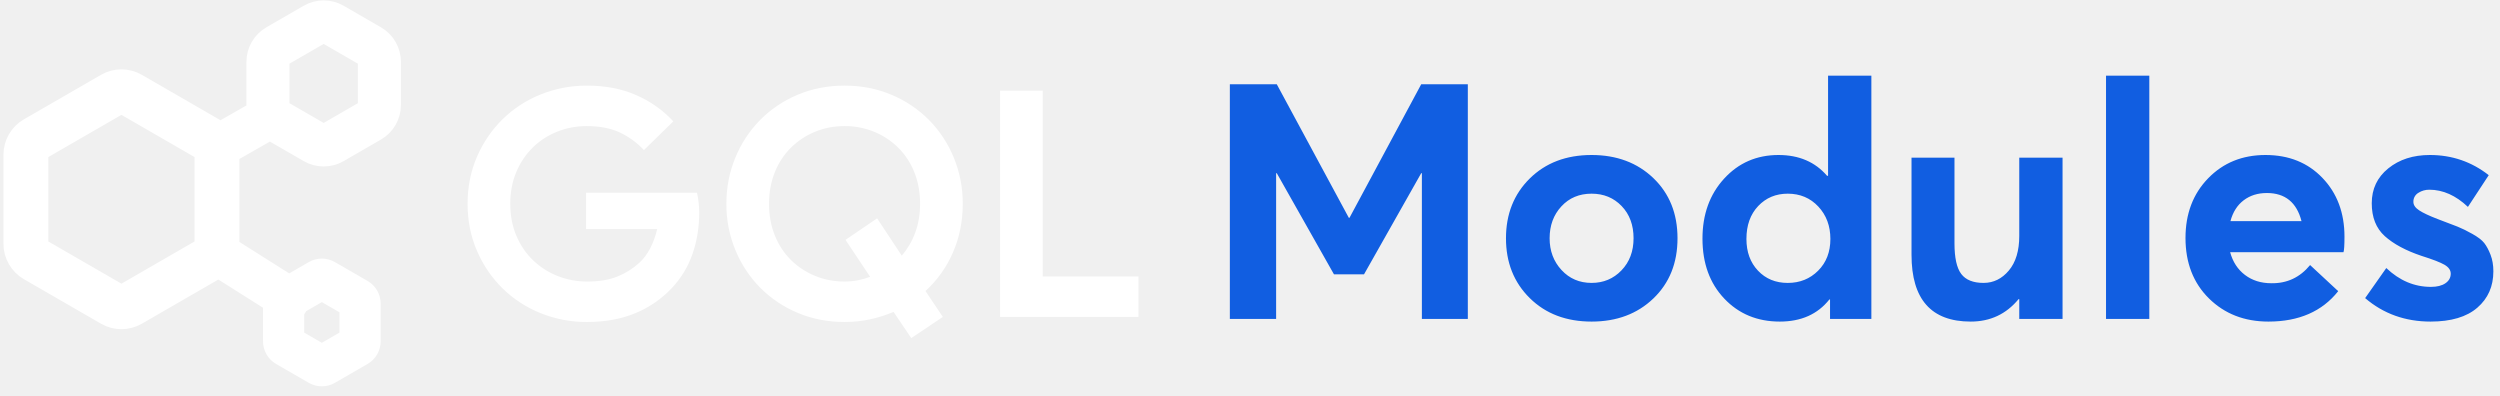
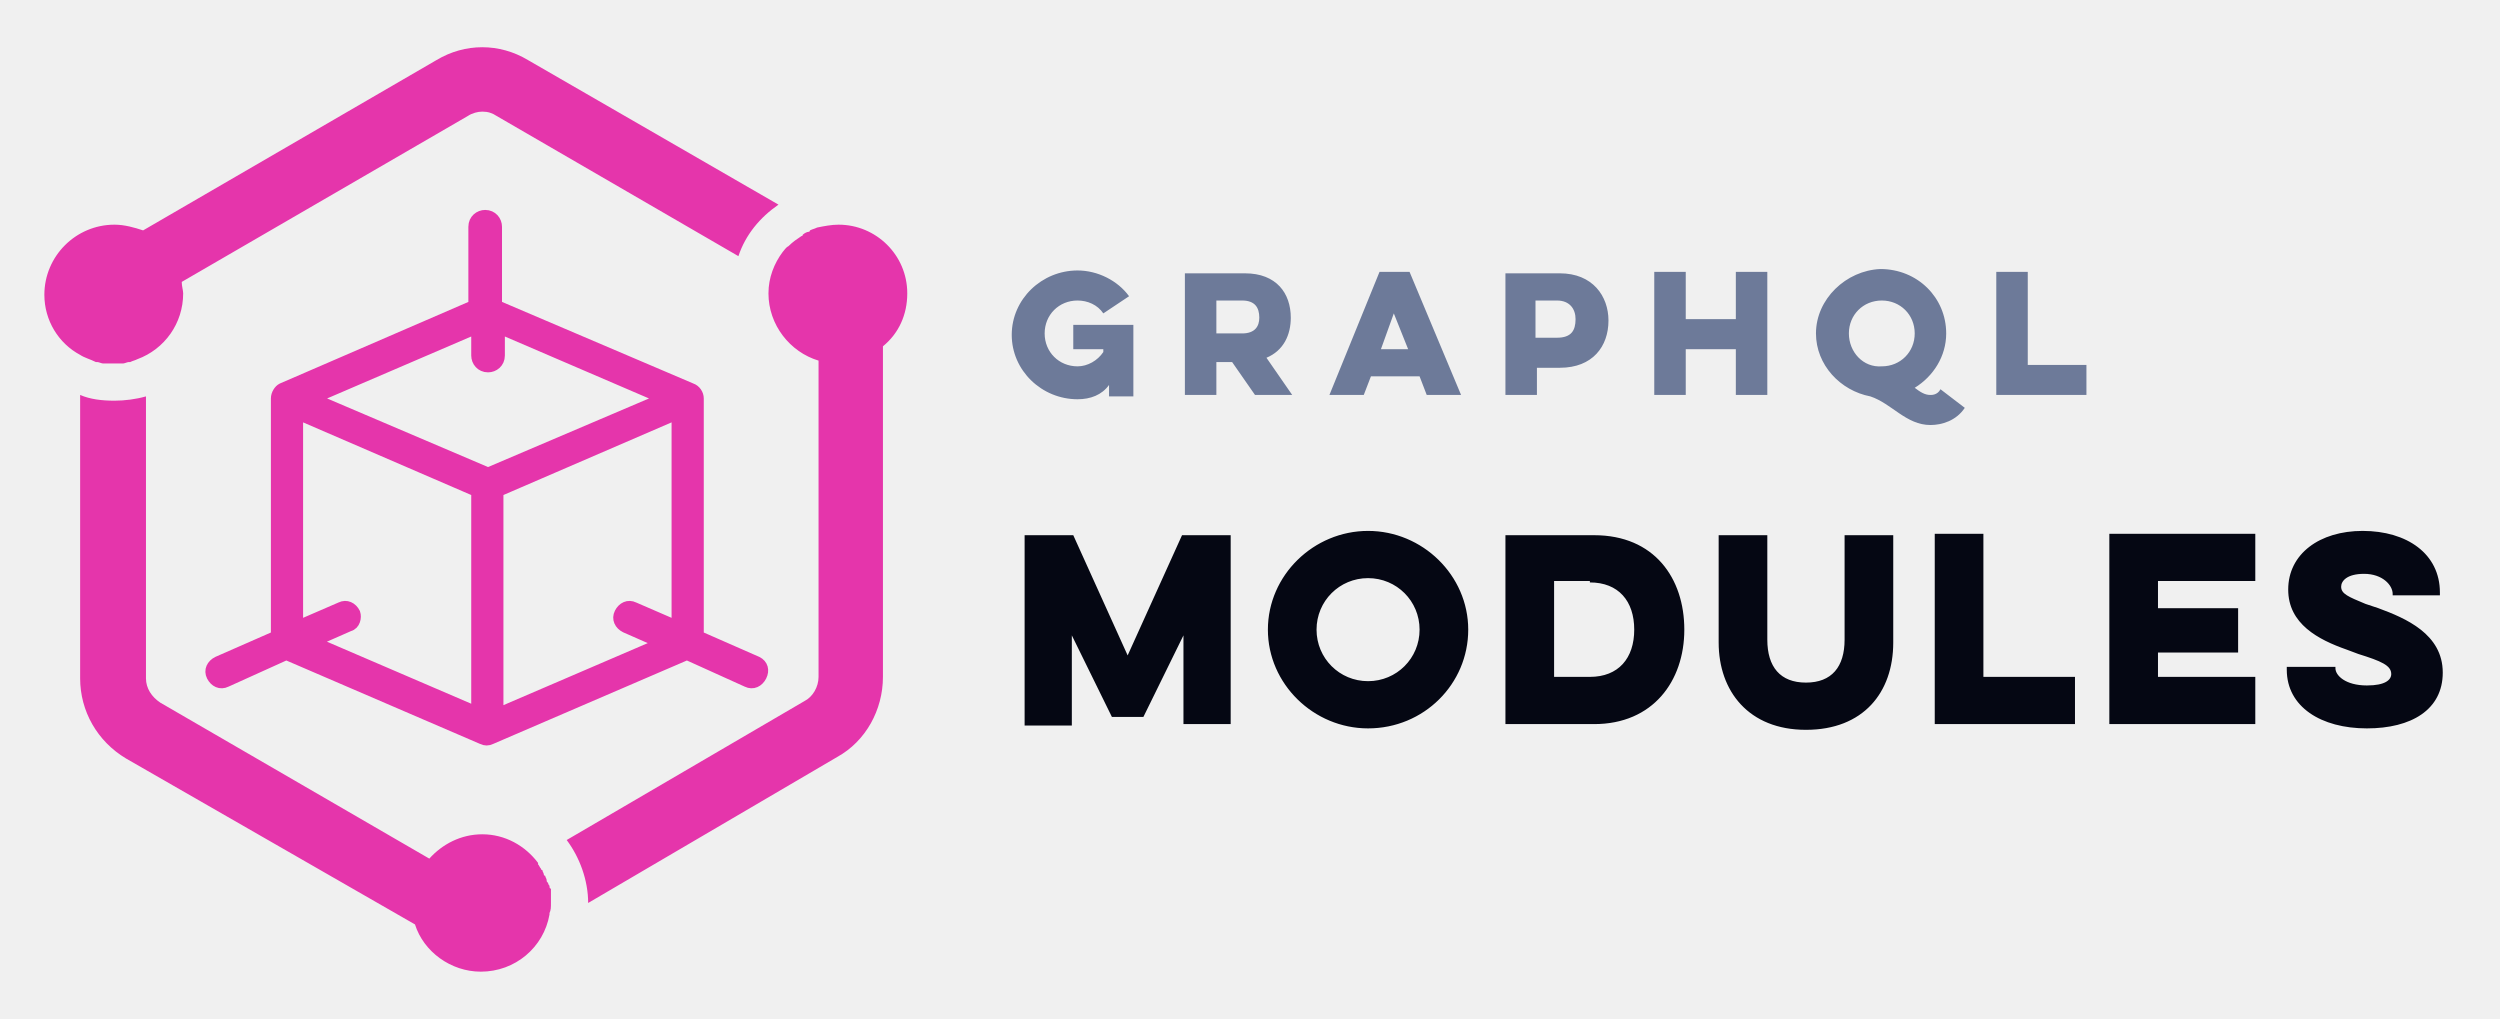
- <svg xmlns="http://www.w3.org/2000/svg" width="196" height="31" viewBox="0 0 196 31">
-   <g fill="none" fill-rule="evenodd">
-     <path fill="#FFF" fill-rule="nonzero" stroke="#FFF" stroke-width="1.5" d="M9.736 8.264a.432.432 0 0 0-.432 0l-6.049 3.492a.432.432 0 0 0-.216.374v6.985c0 .154.082.297.216.374l6.049 3.492a.432.432 0 0 0 .432 0l6.049-3.492a.432.432 0 0 0 .216-.374V12.13a.432.432 0 0 0-.216-.374L9.736 8.264zm7.371 12.758c-.097.079-.202.15-.313.215l-6.049 3.492a2.45 2.45 0 0 1-2.45 0l-6.049-3.492a2.45 2.45 0 0 1-1.225-2.122V12.13a2.45 2.45 0 0 1 1.225-2.122l6.049-3.492a2.45 2.45 0 0 1 2.45 0l6.049 3.492c.157.09.302.197.432.317l2.886-1.649a2.379 2.379 0 0 1-.042-.445v-3.38c0-.85.454-1.635 1.19-2.06l2.927-1.69a2.378 2.378 0 0 1 2.379 0l2.927 1.69a2.378 2.378 0 0 1 1.19 2.06v3.38c0 .85-.454 1.635-1.19 2.06l-2.927 1.69a2.378 2.378 0 0 1-2.379 0l-2.928-1.69a2.385 2.385 0 0 1-.095-.058l-3.147 1.798c.002.033.002.066.002.1v6.984c0 .086-.004.173-.013.258l4.65 2.937 1.928-1.113a1.297 1.297 0 0 1 1.297 0l2.564 1.48c.401.232.648.66.648 1.123v2.96c0 .464-.247.892-.648 1.124l-2.564 1.48a1.297 1.297 0 0 1-1.297 0l-2.564-1.48a1.297 1.297 0 0 1-.649-1.123V23.8c0-.029.001-.057.003-.084l-4.267-2.695zm6.37 2.811l-.376.594v2.084l2.131 1.23 2.131-1.23V24.05l-2.13-1.23-1.757 1.013zm2.152-21.11a.505.505 0 0 0-.505 0l-2.928 1.69a.505.505 0 0 0-.252.438v3.38c0 .18.096.347.252.437l2.928 1.69c.156.09.349.09.505 0l2.927-1.69a.505.505 0 0 0 .253-.437v-3.38a.505.505 0 0 0-.253-.437l-2.927-1.69z" />
-     <path fill="#FFF" d="M45.95 15.112h8.695a7.203 7.203 0 0 1 .173 1.56c0 1.14-.173 2.214-.52 3.221a7.461 7.461 0 0 1-1.635 2.7 8.206 8.206 0 0 1-2.849 1.958c-1.107.462-2.37.693-3.79.693a9.592 9.592 0 0 1-3.642-.693 9.066 9.066 0 0 1-2.973-1.933 9.273 9.273 0 0 1-2.007-2.935c-.495-1.132-.743-2.366-.743-3.704s.248-2.572.743-3.704A9.273 9.273 0 0 1 39.41 9.34a9.066 9.066 0 0 1 2.973-1.933 9.592 9.592 0 0 1 3.642-.694c1.437 0 2.72.248 3.852.744a8.627 8.627 0 0 1 2.91 2.056l-2.303 2.254a6.147 6.147 0 0 0-1.932-1.4c-.71-.321-1.561-.482-2.552-.482-.81 0-1.577.144-2.304.433a5.776 5.776 0 0 0-1.908 1.226 5.845 5.845 0 0 0-1.3 1.92c-.322.752-.483 1.59-.483 2.515s.16 1.763.483 2.515c.322.751.76 1.391 1.313 1.92a5.916 5.916 0 0 0 1.92 1.226 6.243 6.243 0 0 0 2.328.433c.942 0 1.739-.136 2.391-.408a5.602 5.602 0 0 0 1.672-1.053c.33-.298.616-.673.855-1.128.24-.454.425-.962.557-1.523H45.95v-2.85zm24.104 9.34c-.578.247-1.189.441-1.833.582-.644.14-1.313.21-2.007.21-1.32 0-2.547-.24-3.679-.718a9.043 9.043 0 0 1-2.935-1.97 9.122 9.122 0 0 1-1.945-2.948 9.353 9.353 0 0 1-.706-3.63c0-1.287.235-2.497.706-3.628A9.122 9.122 0 0 1 59.6 9.4a9.043 9.043 0 0 1 2.935-1.97c1.132-.478 2.358-.718 3.68-.718 1.32 0 2.547.24 3.678.719a9.043 9.043 0 0 1 2.936 1.97 9.122 9.122 0 0 1 1.945 2.948 9.353 9.353 0 0 1 .706 3.629c0 1.37-.256 2.643-.768 3.815a8.8 8.8 0 0 1-2.156 3.023l1.363 2.031-2.477 1.66-1.388-2.056zm-3.765-5.649l2.477-1.684 1.932 2.923a5.789 5.789 0 0 0 1.053-1.796c.256-.686.384-1.441.384-2.267 0-.908-.152-1.738-.458-2.49a5.635 5.635 0 0 0-1.263-1.92 5.833 5.833 0 0 0-1.883-1.239 5.998 5.998 0 0 0-2.317-.445c-.825 0-1.598.148-2.316.445a5.833 5.833 0 0 0-1.883 1.24 5.635 5.635 0 0 0-1.263 1.92c-.306.75-.459 1.58-.459 2.489 0 .908.153 1.738.459 2.49a5.635 5.635 0 0 0 1.263 1.92 5.833 5.833 0 0 0 1.883 1.238c.718.298 1.49.446 2.316.446.364 0 .71-.033 1.04-.099.331-.066.653-.157.967-.272l-1.932-2.899zM78.403 7.11h3.345v14.567h7.506v3.171h-10.85V7.11z" />
-     <path fill="#115EE1" d="M111.423 6.607h3.654v18.398h-3.602V13.578h-.052l-4.483 7.928h-2.358l-4.482-7.928h-.052v11.427H96.42V6.607h3.68l5.648 10.469h.052l5.623-10.469zm13.357 18.605c-1.986 0-3.601-.613-4.845-1.84-1.244-1.226-1.866-2.79-1.866-4.69 0-1.9.622-3.463 1.866-4.69 1.244-1.226 2.859-1.84 4.845-1.84 1.97 0 3.585.605 4.846 1.814 1.261 1.21 1.891 2.781 1.891 4.716s-.63 3.507-1.891 4.716c-1.261 1.21-2.876 1.814-4.846 1.814zm0-3.032c.933 0 1.715-.328 2.345-.984.631-.657.946-1.495.946-2.514 0-1.036-.31-1.878-.933-2.526-.621-.648-1.407-.972-2.358-.972-.967 0-1.757.333-2.37.998-.614.665-.92 1.498-.92 2.5 0 .985.31 1.814.933 2.488.621.673 1.407 1.01 2.357 1.01zm18.54-16.246h3.395v19.07h-3.24v-1.528h-.051c-.916 1.157-2.211 1.736-3.887 1.736-1.762 0-3.213-.6-4.353-1.801-1.14-1.2-1.71-2.768-1.71-4.703 0-1.9.566-3.468 1.697-4.703 1.131-1.235 2.552-1.853 4.262-1.853 1.607 0 2.877.545 3.81 1.633h.077V5.934zm-5.493 15.287c.605.64 1.382.96 2.332.96s1.745-.32 2.384-.96c.639-.639.959-1.468.959-2.487 0-1.02-.316-1.866-.946-2.54-.63-.673-1.43-1.01-2.397-1.01-.933 0-1.706.324-2.32.972-.612.648-.919 1.507-.919 2.578 0 1.02.302 1.848.907 2.487zm20.483-8.861h3.394v12.645h-3.394V23.45h-.052c-.967 1.175-2.22 1.762-3.757 1.762-3.092 0-4.638-1.745-4.638-5.234V12.36h3.368v6.71c0 1.14.177 1.944.532 2.41.354.467.937.7 1.749.7.777 0 1.438-.324 1.982-.972.544-.647.816-1.55.816-2.707V12.36zm6.802 12.645V5.934h3.394v19.07h-3.394zm18.695-6.452c0 .673-.026 1.08-.078 1.217h-8.887c.207.76.596 1.356 1.166 1.788.57.432 1.26.648 2.073.648 1.226.017 2.237-.458 3.031-1.425l2.203 2.047c-1.261 1.59-3.084 2.384-5.468 2.384-1.883 0-3.437-.605-4.664-1.814-1.226-1.21-1.84-2.79-1.84-4.742 0-1.9.592-3.459 1.775-4.677 1.184-1.218 2.682-1.827 4.496-1.827 1.831 0 3.321.6 4.47 1.801 1.149 1.2 1.723 2.734 1.723 4.6zm-6.09-3.42c-.708 0-1.312.19-1.813.57-.501.38-.846.923-1.037 1.632h5.571c-.38-1.469-1.286-2.203-2.72-2.203zm12.84 10.079c-1.987 0-3.697-.613-5.13-1.84l1.658-2.358c1.036.985 2.202 1.477 3.498 1.477.484 0 .864-.095 1.14-.285.276-.19.415-.44.415-.751 0-.277-.165-.51-.493-.7-.328-.19-.933-.423-1.814-.7-1.226-.414-2.18-.928-2.863-1.541-.682-.614-1.023-1.473-1.023-2.579 0-1.122.432-2.034 1.295-2.733.864-.7 1.952-1.05 3.265-1.05 1.728 0 3.265.527 4.612 1.581l-1.632 2.488c-.95-.899-1.96-1.348-3.032-1.348-.31 0-.596.082-.855.246a.793.793 0 0 0-.388.713c0 .242.15.462.453.66.302.2.79.428 1.464.687.691.26 1.2.454 1.529.583.328.13.717.32 1.166.57.449.25.764.493.946.726.18.233.345.54.492.92.147.38.22.812.22 1.295 0 1.175-.419 2.125-1.257 2.85-.837.726-2.06 1.089-3.666 1.089z" />
+ <svg xmlns="http://www.w3.org/2000/svg" version="1.1" id="Warstwa_1" x="0px" y="0px" viewBox="0 0 174.7 71.2" style="enable-background:new 0 0 174.7 71.2;" xml:space="preserve">
+   <style type="text/css">
+ 	.st0{fill-rule:evenodd;clip-rule:evenodd;fill:#E535AB;}
+ 	.st1{fill:none;stroke:#E535AB;stroke-width:0.75;}
+ 	.st2{fill:#050713;}
+ 	.st3{fill:#6D7A99;}
+ </style>
+   <g>
+     <g transform="translate(6, 20)">
+       <path id="Fill-2" class="st0" d="M32.5,43.1c0,0.3,0,0.5-0.1,0.7c0,0,0,0.1,0,0.1c-0.4,2.3-2.4,4-4.8,4c-2.1,0-4-1.4-4.6-3.3    L2.8,33c-2-1.2-3.2-3.3-3.2-5.6V7.6C0.3,7.9,1.1,8,2,8c0.7,0,1.5-0.1,2.2-0.3v19.7c0,0.7,0.4,1.3,1,1.7L24,40    c0.9-1,2.2-1.7,3.7-1.7c1.6,0,3,0.8,3.9,2c0,0,0,0,0,0.1c0.1,0.1,0.1,0.2,0.2,0.3c0,0,0,0.1,0.1,0.1c0,0.1,0.1,0.2,0.1,0.3    c0,0,0,0.1,0.1,0.1c0,0.1,0.1,0.2,0.1,0.3c0,0.1,0,0.1,0.1,0.2c0,0.1,0.1,0.2,0.1,0.2c0,0.1,0,0.2,0.1,0.2c0,0.1,0,0.1,0,0.2    c0,0.1,0,0.2,0,0.3c0,0.1,0,0.1,0,0.2C32.5,42.8,32.5,43,32.5,43.1L32.5,43.1z M57.4,0.5c0,1.5-0.6,2.8-1.7,3.7v23.1    c0,2.3-1.2,4.5-3.2,5.6L35.1,43.1c0-1.6-0.6-3.2-1.5-4.4L50.2,29c0.6-0.3,1-1,1-1.7V5.2c-2-0.6-3.5-2.5-3.5-4.7    c0-1.1,0.4-2.1,1-2.9c0,0,0,0,0,0c0.1-0.1,0.2-0.3,0.4-0.4l0,0c0.3-0.3,0.6-0.5,0.9-0.7c0,0,0.1,0,0.1-0.1    c0.1-0.1,0.3-0.2,0.4-0.2c0,0,0.1,0,0.1-0.1c0.2-0.1,0.3-0.1,0.5-0.2c0,0,0,0,0,0c0.5-0.1,1-0.2,1.5-0.2    C55.2-4.3,57.4-2.2,57.4,0.5L57.4,0.5z M-0.4,4.8c-1.5-0.8-2.5-2.4-2.5-4.2c0-2.7,2.2-4.9,4.9-4.9c0.7,0,1.4,0.2,2,0.4l20.5-11.9    c1-0.6,2.1-0.9,3.2-0.9c1.1,0,2.2,0.3,3.2,0.9L48.4-5.7c-1.3,0.9-2.3,2.1-2.8,3.6l-16.9-9.8c-0.3-0.2-0.6-0.3-1-0.3    c-0.3,0-0.7,0.1-1,0.3L6.7-0.3c0,0.3,0.1,0.6,0.1,0.8c0,2.1-1.3,3.9-3.2,4.6c0,0,0,0,0,0C3.4,5.2,3.3,5.2,3.1,5.3c0,0-0.1,0-0.1,0    c-0.1,0-0.3,0.1-0.4,0.1c0,0-0.1,0-0.1,0c-0.2,0-0.4,0-0.5,0c-0.2,0-0.4,0-0.6,0c-0.1,0-0.1,0-0.2,0c-0.1,0-0.3-0.1-0.4-0.1    c0,0-0.1,0-0.1,0C0.3,5.1-0.1,5-0.4,4.8L-0.4,4.8z" />
+       <g transform="translate(12.30493, 12.34516)">
+         <path id="Fill-1" class="st0" d="M16.5,17.5V2L29-3.4v14.8l-3-1.3c-0.4-0.2-0.8,0-1,0.4c-0.2,0.4,0,0.8,0.4,1l2.5,1.1L16.5,17.5z      M6.5,10.5c-0.2-0.4-0.6-0.6-1-0.4l-3,1.3V-3.4L15,2v15.4L3.6,12.5l2.5-1.1C6.5,11.3,6.6,10.8,6.5,10.5L6.5,10.5z M15-9.4v1.9     c0,0.4,0.3,0.8,0.8,0.8c0.4,0,0.8-0.3,0.8-0.8v-1.9l11.4,4.9L15.8,0.7L3.6-4.5L15-9.4z M34.6,13.9l-4.1-1.8V-4.5     c0-0.3-0.2-0.6-0.5-0.7l-13.6-5.8v-5.5c0-0.4-0.3-0.8-0.8-0.8c-0.4,0-0.8,0.3-0.8,0.8v5.5L1.4-5.2C1.2-5.1,1-4.8,1-4.5v16.6     l-4.1,1.8c-0.4,0.2-0.6,0.6-0.4,1c0.2,0.4,0.6,0.6,1,0.4l4.2-1.9l13.7,5.9c0.2,0.1,0.4,0.1,0.6,0l13.7-5.9l4.2,1.9     c0.4,0.2,0.8,0,1-0.4C35.1,14.5,35,14.1,34.6,13.9L34.6,13.9z" />
+         <path id="Stroke-3" class="st1" d="M16.5,17.5V2L29-3.4v14.8l-3-1.3c-0.4-0.2-0.8,0-1,0.4c-0.2,0.4,0,0.8,0.4,1l2.5,1.1     L16.5,17.5z M6.5,10.5c-0.2-0.4-0.6-0.6-1-0.4l-3,1.3V-3.4L15,2v15.4L3.6,12.5l2.5-1.1C6.5,11.3,6.6,10.8,6.5,10.5z M15-9.4v1.9     c0,0.4,0.3,0.8,0.8,0.8c0.4,0,0.8-0.3,0.8-0.8v-1.9l11.4,4.9L15.8,0.7L3.6-4.5L15-9.4z M34.6,13.9l-4.1-1.8V-4.5     c0-0.3-0.2-0.6-0.5-0.7l-13.6-5.8v-5.5c0-0.4-0.3-0.8-0.8-0.8c-0.4,0-0.8,0.3-0.8,0.8v5.5L1.4-5.2C1.2-5.1,1-4.8,1-4.5v16.6     l-4.1,1.8c-0.4,0.2-0.6,0.6-0.4,1c0.2,0.4,0.6,0.6,1,0.4l4.2-1.9l13.7,5.9c0.2,0.1,0.4,0.1,0.6,0l13.7-5.9l4.2,1.9     c0.4,0.2,0.8,0,1-0.4C35.1,14.5,35,14.1,34.6,13.9z" />
+       </g>
+     </g>
+     <path id="Modules" class="st2" d="M74.9,50.6v-6.2l2.8,5.7h2.2l2.8-5.7v6.2H86V37.4h-3.4l-3.8,8.4l-3.8-8.4h-3.4v13.3H74.9z    M88.6,44c0,3.8,3.2,6.9,7,6.9c3.9,0,7-3.1,7-6.9c0-3.8-3.2-6.9-7-6.9C91.8,37.1,88.6,40.2,88.6,44z M92,44c0-2,1.6-3.6,3.6-3.6   c2,0,3.6,1.6,3.6,3.6s-1.6,3.6-3.6,3.6C93.6,47.6,92,46,92,44z M105.2,50.6h6.2c4.1,0,6.3-3,6.3-6.6c0-3.6-2.1-6.6-6.3-6.6h-6.2   V50.6z M111.1,40.7c2,0,3.1,1.3,3.1,3.3c0,2-1.1,3.3-3.1,3.3h-2.5v-6.7H111.1z M128.9,37.4v7.3c0,1.9-0.9,3-2.7,3   c-1.8,0-2.7-1.1-2.7-3v-7.3h-3.4v7.5c0,3.4,2.1,6.1,6.1,6.1c4,0,6.1-2.6,6.1-6.1v-7.5H128.9z M135.3,50.6h9.7v-3.3h-6.4v-10h-3.4   V50.6z M147.4,50.6h10.2v-3.3h-6.8v-1.7h5.6v-3.1h-5.6v-1.9h6.8v-3.3h-10.2V50.6z M159.9,46.6h3.3v0.1c0,0.5,0.7,1.2,2.2,1.2   c1.3,0,1.7-0.4,1.7-0.8c0-0.6-0.7-0.9-2.3-1.4l-0.8-0.3c-2-0.7-4.1-1.8-4.1-4.2c0-2.5,2.2-4.1,5.2-4.1c3.1,0,5.4,1.6,5.4,4.3v0.2   h-3.3v-0.1c0-0.6-0.7-1.4-2-1.4c-1.2,0-1.6,0.5-1.6,0.9c0,0.5,0.5,0.7,1.7,1.2l0.9,0.3c1.9,0.7,4.5,1.8,4.5,4.5   c0,2.6-2.2,3.9-5.3,3.9c-3.2,0-5.6-1.5-5.6-4.1V46.6z" />
+     <path id="GraphQL" class="st3" d="M75,24.4h2.1v0.2c-0.4,0.6-1.1,1-1.8,1c-1.3,0-2.3-1-2.3-2.3s1-2.3,2.3-2.3   c0.7,0,1.4,0.3,1.8,0.9l1.8-1.2c-0.8-1.1-2.2-1.8-3.6-1.8c-2.5,0-4.6,2-4.6,4.5s2.1,4.5,4.6,4.5c0.9,0,1.7-0.3,2.2-1v0.8h1.7v-5H75   V24.4z M82.8,19v8.6H85v-2.3h1.1l1.6,2.3h2.6L88.5,25c1.2-0.5,1.7-1.6,1.7-2.8c0-1.7-1-3.1-3.2-3.1H82.8z M86.8,21   c0.9,0,1.2,0.5,1.2,1.2c0,0.6-0.3,1.1-1.2,1.1H85V21H86.8z M96.4,19l-3.5,8.6h2.4l0.5-1.3h3.4l0.5,1.3h2.4L98.5,19H96.4z    M98.4,24.4h-1.9l0.9-2.5L98.4,24.4z M105.2,27.6h2.2v-1.9h1.6c2.3,0,3.4-1.5,3.4-3.3c0-1.7-1.1-3.3-3.4-3.3h-3.8V27.6z M108.8,21   c0.9,0,1.3,0.6,1.3,1.3c0,0.8-0.3,1.3-1.3,1.3h-1.5V21H108.8z M121.3,19v3.3h-3.5V19h-2.2v8.6h2.2v-3.2h3.5v3.2h2.2V19H121.3z    M126.9,23.3c0,2.2,1.7,4,3.8,4.4c1.5,0.5,2.5,2,4.2,2c0.8,0,1.8-0.3,2.4-1.2l-1.7-1.3c-0.2,0.4-0.6,0.4-0.7,0.4   c-0.4,0-0.7-0.2-1.1-0.5c1.3-0.8,2.2-2.2,2.2-3.8c0-2.5-2-4.5-4.6-4.5C129,18.9,126.9,20.9,126.9,23.3z M129.2,23.3   c0-1.3,1-2.3,2.3-2.3c1.3,0,2.3,1,2.3,2.3s-1,2.3-2.3,2.3C130.2,25.7,129.2,24.6,129.2,23.3z M139.5,27.6V19h2.2v6.5h4.1v2.1H139.5   z" />
  </g>
</svg>
